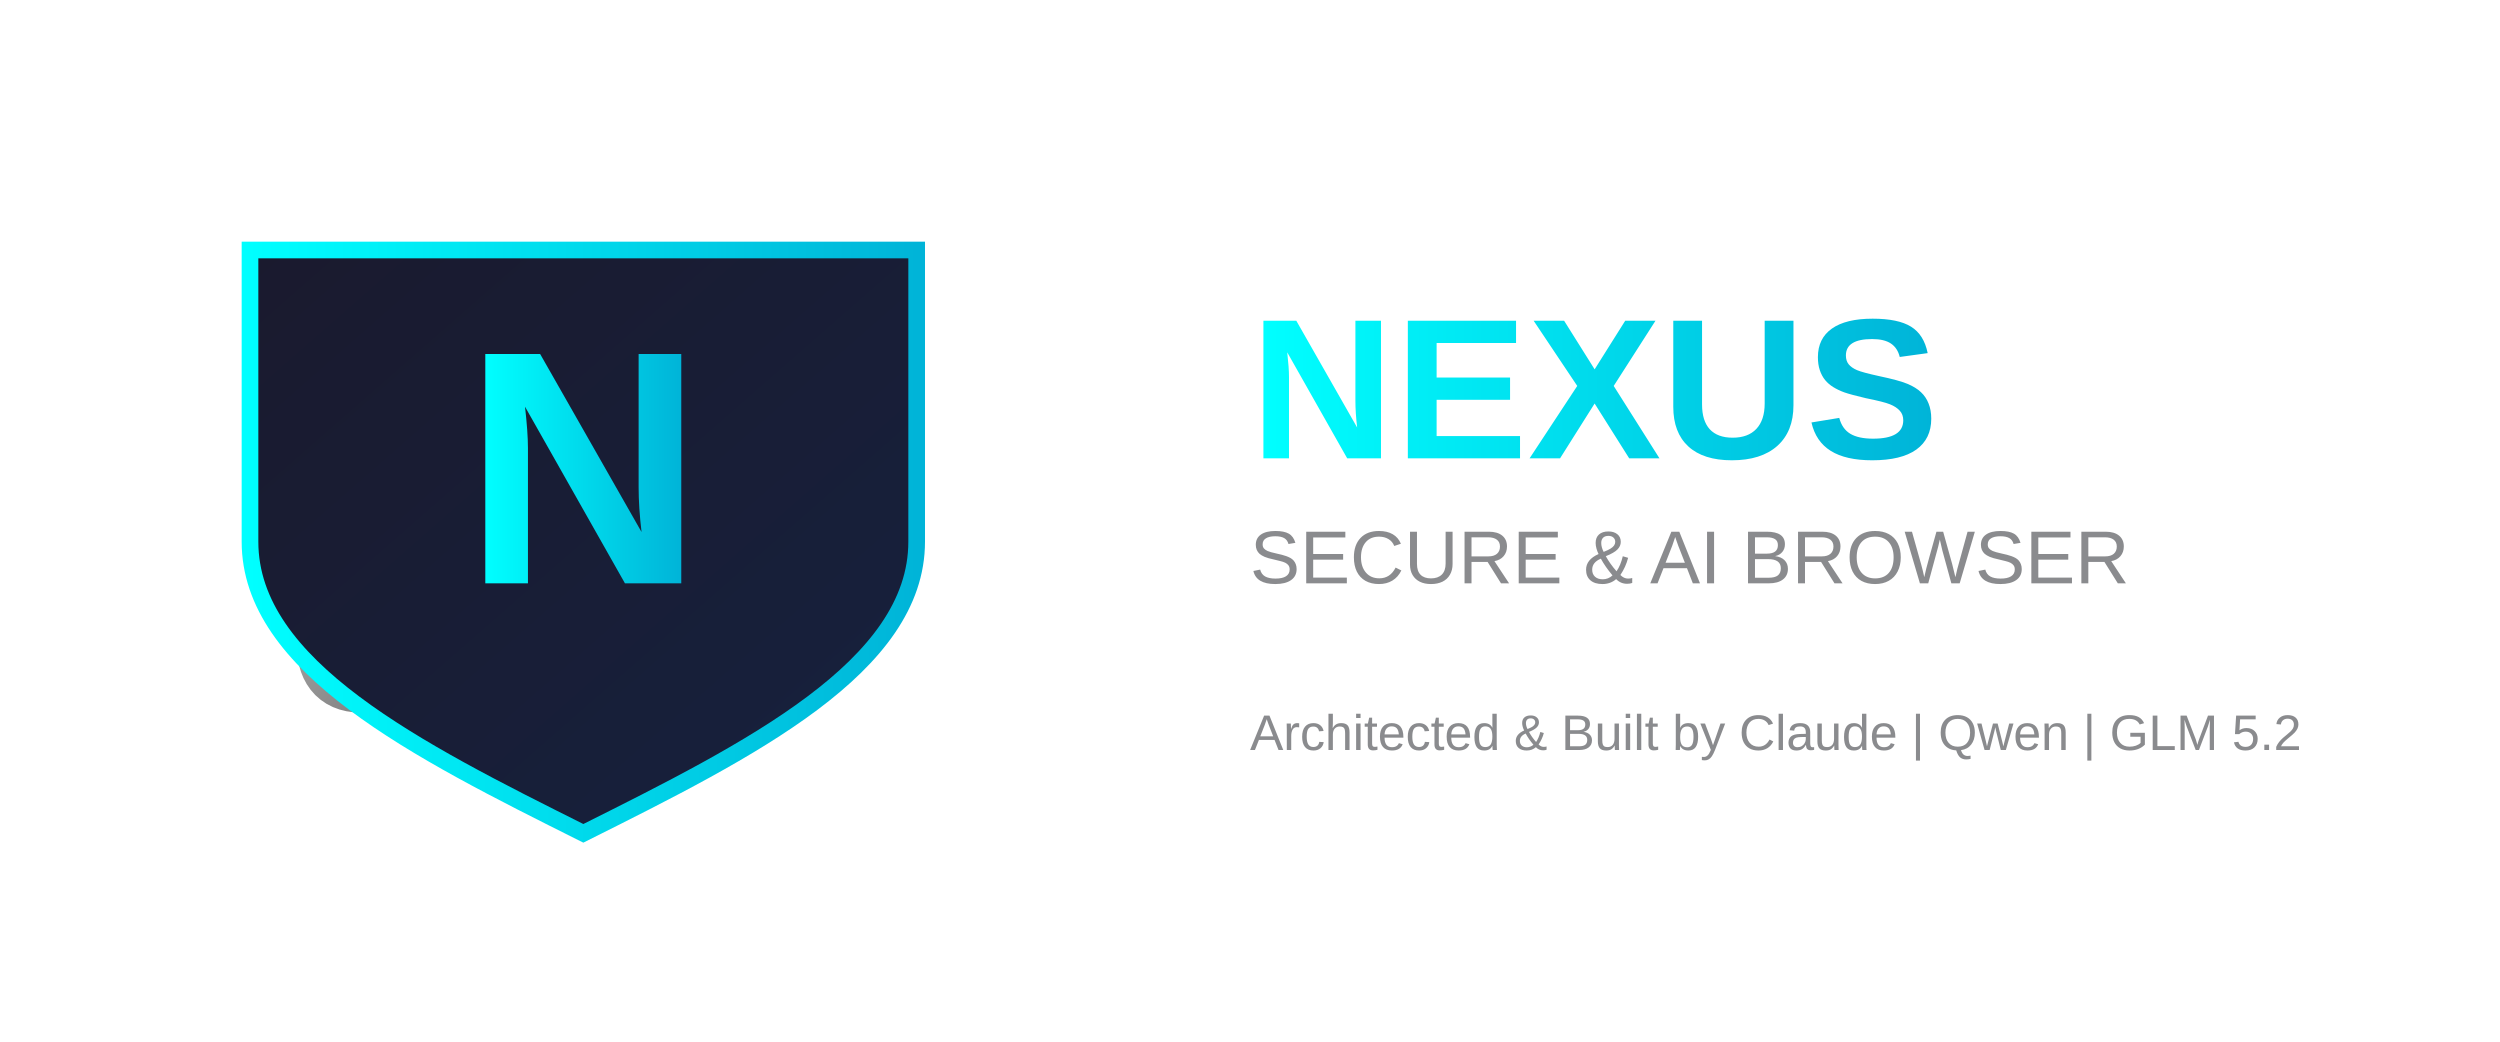
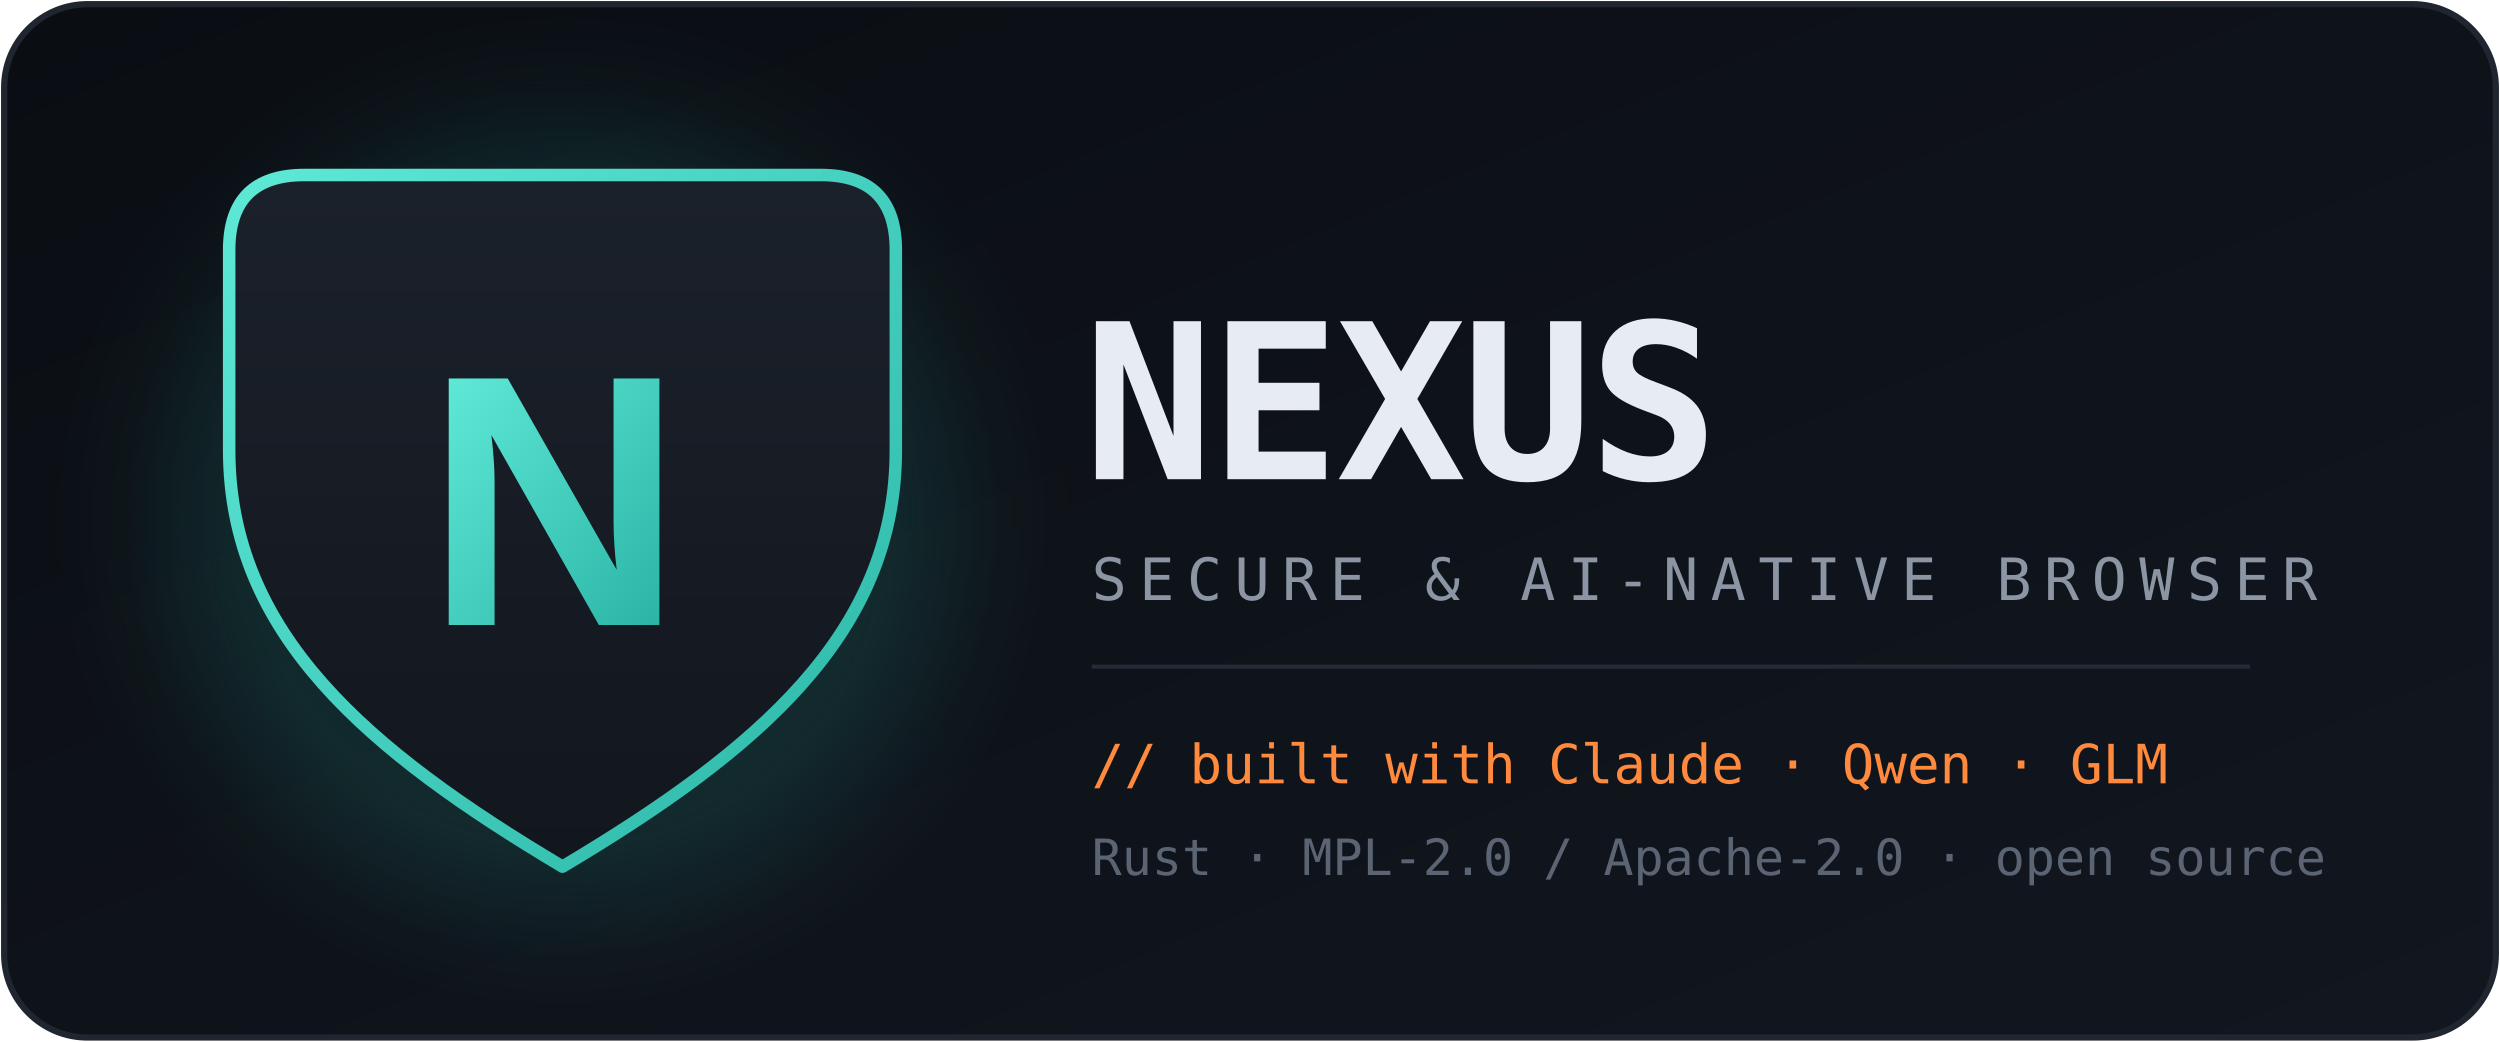
<svg xmlns="http://www.w3.org/2000/svg" width="600" height="250" viewBox="0 0 600 250">
  <defs>
-     <linearGradient id="shieldGrad" x1="0%" y1="0%" x2="100%" y2="100%">
-       <stop offset="0%" stop-color="#1A1A2E" />
-       <stop offset="100%" stop-color="#16213E" />
+     <linearGradient id="bgGrad" x1="0%" y1="0%" x2="100%" y2="100%">
+       <stop offset="0%" stop-color="#0A0E13" />
+       <stop offset="100%" stop-color="#12161F" />
    </linearGradient>
-     <linearGradient id="cyanGrad" x1="0%" y1="0%" x2="100%" y2="0%">
-       <stop offset="0%" stop-color="#00FFFF" />
-       <stop offset="100%" stop-color="#00B4D8" />
+     <linearGradient id="shieldGrad" x1="0%" y1="0%" x2="0%" y2="100%">
+       <stop offset="0%" stop-color="#1B212B" />
+       <stop offset="100%" stop-color="#12161D" />
    </linearGradient>
-     <linearGradient id="dragonGrad" x1="0%" y1="0%" x2="100%" y2="100%">
-       <stop offset="0%" stop-color="#C0C0C0" />
-       <stop offset="100%" stop-color="#606060" />
+     <linearGradient id="tealGrad" x1="0%" y1="0%" x2="100%" y2="100%">
+       <stop offset="0%" stop-color="#5EE8D6" />
+       <stop offset="100%" stop-color="#2BB5A6" />
    </linearGradient>
+     <filter id="softGlow" x="-60%" y="-60%" width="220%" height="220%">
+       <feGaussianBlur stdDeviation="14" />
+     </filter>
  </defs>
-   <path d="M 140 190 C 80 180, 60 120, 100 100" fill="none" stroke="url(#dragonGrad)" stroke-width="12" stroke-linecap="round" />
-   <path d="M 100 100 C 140 80, 140 140, 100 160 C 60 180, 80 120, 120 100" fill="none" stroke="url(#dragonGrad)" stroke-width="14" stroke-linecap="round" />
-   <path d="M 120 100 C 140 60, 160 60, 150 100" fill="none" stroke="url(#dragonGrad)" stroke-width="12" stroke-linecap="round" />
-   <polygon points="140,80 170,90 160,110 130,110" fill="url(#dragonGrad)" />
-   <circle cx="160" cy="95" r="2" fill="#00FFFF" />
-   <path d="M 140 60 L 220 60 L 220 130 C 220 160, 180 180, 140 200 C 100 180, 60 160, 60 130 L 60 60 Z" fill="url(#shieldGrad)" stroke="url(#cyanGrad)" stroke-width="4" rx="10" />
-   <text x="140" y="140" font-family="Arial, sans-serif" font-size="80" font-weight="bold" fill="url(#cyanGrad)" text-anchor="middle">N</text>
-   <text x="300" y="110" font-family="Arial, sans-serif" font-size="48" font-weight="bold" fill="url(#cyanGrad)">NEXUS</text>
-   <text x="300" y="140" font-family="Arial, sans-serif" font-size="18" fill="#8A8B8E">SECURE &amp; AI BROWSER</text>
-   <text x="300" y="180" font-family="Arial, sans-serif" font-size="12" fill="#8A8B8E">Architected &amp; Built by Claude | Qwen | GLM 5.2</text>
+   <rect x="1" y="1" width="598" height="248" rx="20" fill="url(#bgGrad)" stroke="#1F2630" stroke-width="1.5" />
+   <ellipse cx="135" cy="125" rx="95" ry="95" fill="#2BB5A6" opacity="0.16" filter="url(#softGlow)" />
+   <path d="M 55 60 Q 55 42 73 42 L 197 42 Q 215 42 215 60 L 215 108            C 215 152 182 180 135 208 C 88 180 55 152 55 108 Z" fill="url(#shieldGrad)" stroke="url(#tealGrad)" stroke-width="3" stroke-linejoin="round" />
+   <text x="133" y="150" font-family="Arial, Helvetica, sans-serif" font-size="86" font-weight="800" fill="url(#tealGrad)" text-anchor="middle">N</text>
+   <text x="260" y="115" font-family="ui-monospace, 'JetBrains Mono', 'SFMono-Regular', Menlo, Consolas, monospace" font-size="52" font-weight="700" letter-spacing="-1" fill="#E7ECF2">NEXUS</text>
+   <text x="262" y="144" font-family="ui-monospace, 'JetBrains Mono', 'SFMono-Regular', Menlo, Consolas, monospace" font-size="14" letter-spacing="3" fill="#8B95A3">SECURE &amp; AI-NATIVE BROWSER</text>
+   <line x1="262" y1="160" x2="540" y2="160" stroke="#232B36" stroke-width="1" />
+   <text x="262" y="188" font-family="ui-monospace, 'JetBrains Mono', 'SFMono-Regular', Menlo, Consolas, monospace" font-size="13" fill="#FF8A3D">// built with Claude · Qwen · GLM</text>
+   <text x="262" y="210" font-family="ui-monospace, 'JetBrains Mono', 'SFMono-Regular', Menlo, Consolas, monospace" font-size="12" fill="#5B6472">Rust · MPL-2.0 / Apache-2.0 · open source</text>
</svg>
